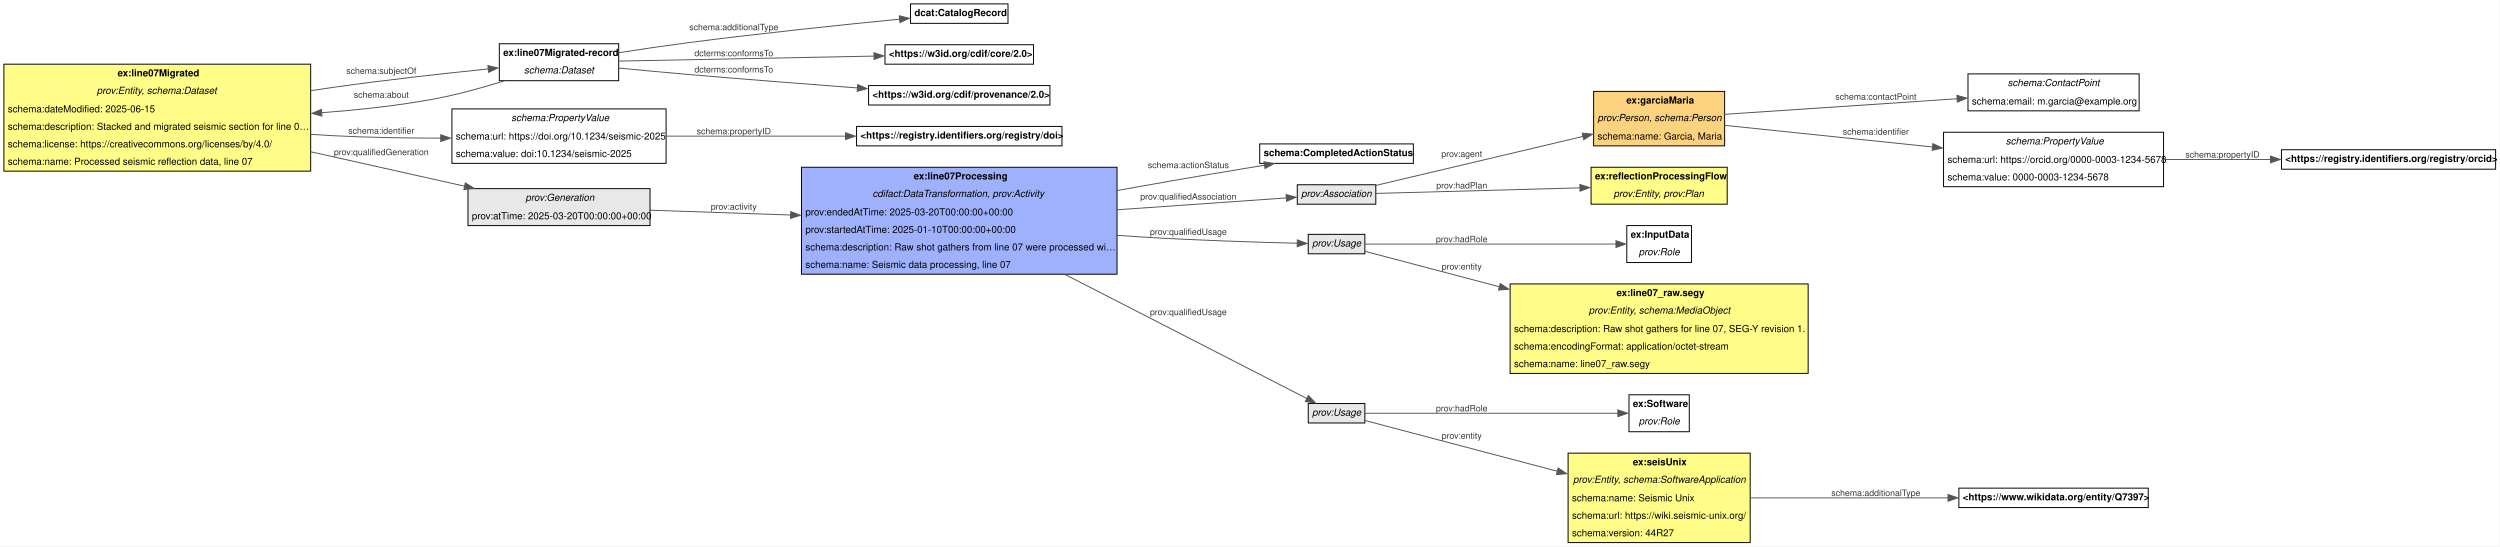
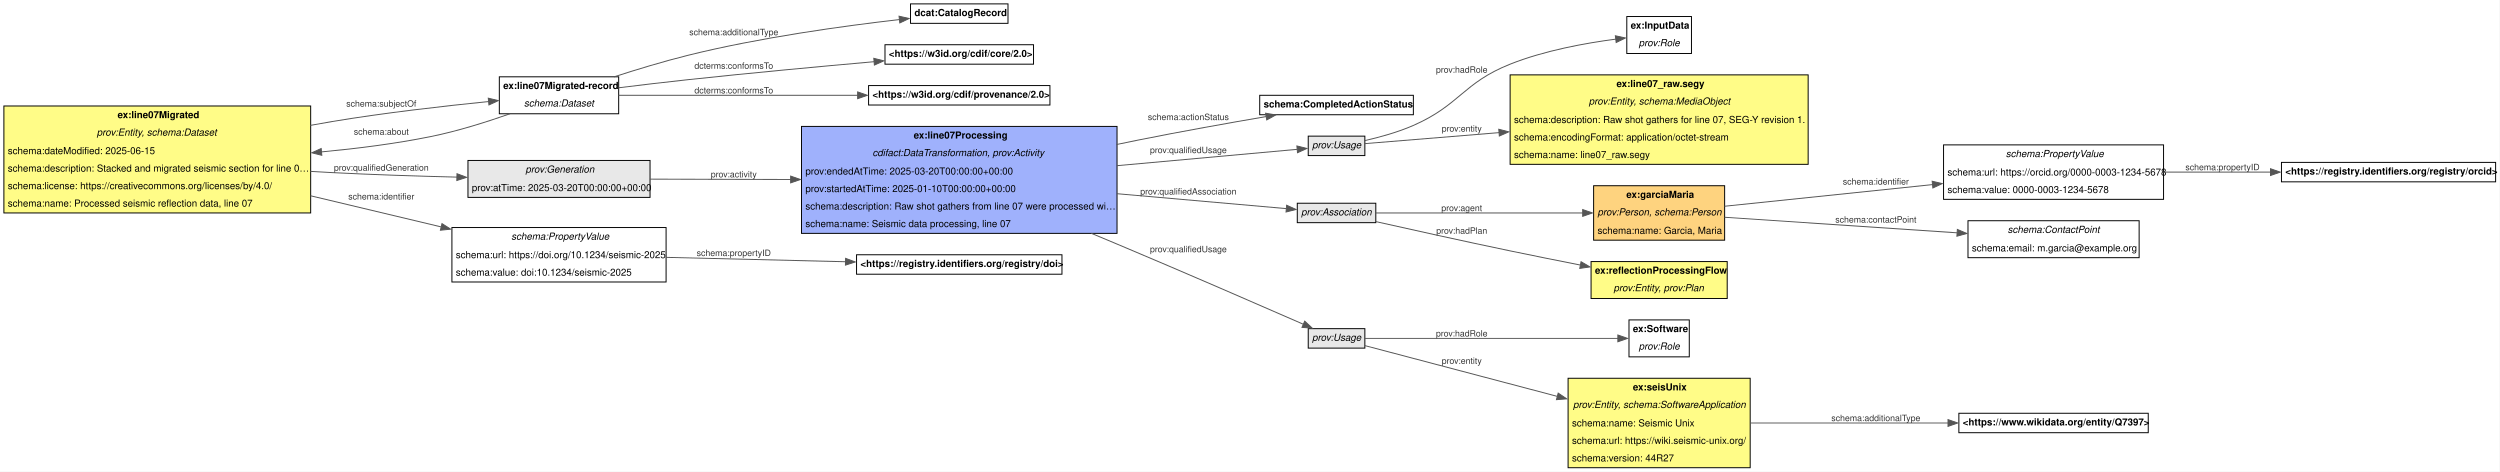
- <svg xmlns="http://www.w3.org/2000/svg" xmlns:xlink="http://www.w3.org/1999/xlink" width="2571pt" height="562pt" viewBox="0.00 0.00 2571.00 562.00">
-   <g id="graph0" class="graph" transform="scale(1 1) rotate(0) translate(4 558)">
-     <polygon fill="white" stroke="none" points="-4,4 -4,-558 2566.5,-558 2566.5,4 -4,4" />
+ <svg xmlns="http://www.w3.org/2000/svg" xmlns:xlink="http://www.w3.org/1999/xlink" width="2571pt" height="485pt" viewBox="0.00 0.00 2571.00 485.00">
+   <g id="graph0" class="graph" transform="scale(1 1) rotate(0) translate(4 481)">
+     <polygon fill="white" stroke="none" points="-4,4 -4,-481 2566.5,-481 2566.5,4 -4,4" />
    <g id="node1" class="node">
-       <polygon fill="#ffffff" stroke="none" points="1291.5,-390 1291.5,-410 1449.5,-410 1449.5,-390 1291.5,-390" />
-       <text xml:space="preserve" text-anchor="start" x="1295.5" y="-397.5" font-family="Helvetica,sans-Serif" font-weight="bold" font-size="10.00">schema:CompletedActionStatus</text>
-       <polygon fill="none" stroke="black" points="1291.5,-390 1291.5,-410 1449.5,-410 1449.5,-390 1291.5,-390" />
+       <polygon fill="#ffffff" stroke="none" points="1291.5,-363 1291.5,-383 1449.5,-383 1449.5,-363 1291.5,-363" />
+       <text xml:space="preserve" text-anchor="start" x="1295.5" y="-370.5" font-family="Helvetica,sans-Serif" font-weight="bold" font-size="10.00">schema:CompletedActionStatus</text>
+       <polygon fill="none" stroke="black" points="1291.5,-363 1291.5,-383 1449.5,-383 1449.5,-363 1291.5,-363" />
    </g>
    <g id="node2" class="node">
-       <polygon fill="#ffffff" stroke="none" points="932.38,-534 932.38,-554 1032.62,-554 1032.62,-534 932.38,-534" />
-       <text xml:space="preserve" text-anchor="start" x="936.38" y="-541.5" font-family="Helvetica,sans-Serif" font-weight="bold" font-size="10.00">dcat:CatalogRecord</text>
-       <polygon fill="none" stroke="black" points="932.38,-534 932.38,-554 1032.62,-554 1032.62,-534 932.38,-534" />
+       <polygon fill="#ffffff" stroke="none" points="932.38,-457 932.38,-477 1032.62,-477 1032.62,-457 932.38,-457" />
+       <text xml:space="preserve" text-anchor="start" x="936.38" y="-464.5" font-family="Helvetica,sans-Serif" font-weight="bold" font-size="10.00">dcat:CatalogRecord</text>
+       <polygon fill="none" stroke="black" points="932.38,-457 932.38,-477 1032.62,-477 1032.62,-457 932.38,-457" />
    </g>
    <g id="node3" class="node">
-       <polygon fill="#ffffff" stroke="none" points="1669,-288 1669,-326 1735.5,-326 1735.5,-288 1669,-288" />
-       <text xml:space="preserve" text-anchor="start" x="1673" y="-313.5" font-family="Helvetica,sans-Serif" font-weight="bold" font-size="10.00">ex:InputData</text>
-       <text xml:space="preserve" text-anchor="start" x="1681.25" y="-295.5" font-family="Helvetica,sans-Serif" font-style="italic" font-size="10.00">prov:Role</text>
-       <polygon fill="none" stroke="black" points="1669,-288 1669,-326 1735.5,-326 1735.5,-288 1669,-288" />
+       <polygon fill="#ffffff" stroke="none" points="1669,-426 1669,-464 1735.5,-464 1735.5,-426 1669,-426" />
+       <text xml:space="preserve" text-anchor="start" x="1673" y="-451.5" font-family="Helvetica,sans-Serif" font-weight="bold" font-size="10.00">ex:InputData</text>
+       <text xml:space="preserve" text-anchor="start" x="1681.25" y="-433.5" font-family="Helvetica,sans-Serif" font-style="italic" font-size="10.00">prov:Role</text>
+       <polygon fill="none" stroke="black" points="1669,-426 1669,-464 1735.5,-464 1735.5,-426 1669,-426" />
    </g>
    <g id="node4" class="node">
      <polygon fill="#ffffff" stroke="none" points="1671.25,-114 1671.25,-152 1733.25,-152 1733.25,-114 1671.25,-114" />
      <text xml:space="preserve" text-anchor="start" x="1675.25" y="-139.5" font-family="Helvetica,sans-Serif" font-weight="bold" font-size="10.00">ex:Software</text>
      <text xml:space="preserve" text-anchor="start" x="1681.25" y="-121.5" font-family="Helvetica,sans-Serif" font-style="italic" font-size="10.00">prov:Role</text>
      <polygon fill="none" stroke="black" points="1671.25,-114 1671.25,-152 1733.25,-152 1733.25,-114 1671.25,-114" />
    </g>
    <g id="node5" class="node">
-       <polygon fill="#fed37f" stroke="none" points="1634.88,-408 1634.88,-464 1769.62,-464 1769.62,-408 1634.88,-408" />
-       <text xml:space="preserve" text-anchor="start" x="1668.5" y="-451.5" font-family="Helvetica,sans-Serif" font-weight="bold" font-size="10.00">ex:garciaMaria</text>
-       <text xml:space="preserve" text-anchor="start" x="1638.88" y="-433.5" font-family="Helvetica,sans-Serif" font-style="italic" font-size="10.00">prov:Person, schema:Person</text>
-       <text xml:space="preserve" text-anchor="start" x="1638.88" y="-414.5" font-family="Helvetica,sans-Serif" font-size="10.00">schema:name: Garcia, Maria</text>
-       <polygon fill="none" stroke="black" points="1634.88,-408 1634.88,-464 1769.62,-464 1769.62,-408 1634.88,-408" />
-     </g>
-     <g id="node17" class="node">
-       <polygon fill="#ffffff" stroke="none" points="2019.88,-444 2019.88,-482 2195.88,-482 2195.88,-444 2019.88,-444" />
-       <text xml:space="preserve" text-anchor="start" x="2060.62" y="-469.5" font-family="Helvetica,sans-Serif" font-style="italic" font-size="10.00">schema:ContactPoint</text>
-       <text xml:space="preserve" text-anchor="start" x="2023.88" y="-450.5" font-family="Helvetica,sans-Serif" font-size="10.00">schema:email: m.garcia@example.org</text>
-       <polygon fill="none" stroke="black" points="2019.88,-444 2019.88,-482 2195.88,-482 2195.88,-444 2019.88,-444" />
-     </g>
-     <g id="edge1" class="edge">
-       <path fill="none" stroke="#555555" d="M1769.45,-440.43C1834.54,-444.78 1934.67,-451.48 2008.97,-456.45" />
-       <polygon fill="#555555" stroke="#555555" points="2008.47,-459.93 2018.69,-457.1 2008.94,-452.94 2008.47,-459.93" />
-       <text xml:space="preserve" text-anchor="middle" x="1925.12" y="-455.45" font-family="Helvetica,sans-Serif" font-size="9.00" fill="#333333">schema:contactPoint</text>
-     </g>
-     <g id="node18" class="node">
-       <polygon fill="#ffffff" stroke="none" points="1994.75,-366 1994.75,-422 2221,-422 2221,-366 1994.75,-366" />
-       <text xml:space="preserve" text-anchor="start" x="2058.75" y="-409.5" font-family="Helvetica,sans-Serif" font-style="italic" font-size="10.00">schema:PropertyValue</text>
-       <text xml:space="preserve" text-anchor="start" x="1998.75" y="-390.5" font-family="Helvetica,sans-Serif" font-size="10.00">schema:url: https://orcid.org/0000-0003-1234-5678</text>
-       <text xml:space="preserve" text-anchor="start" x="1998.75" y="-372.5" font-family="Helvetica,sans-Serif" font-size="10.00">schema:value: 0000-0003-1234-5678</text>
-       <polygon fill="none" stroke="black" points="1994.75,-366 1994.75,-422 2221,-422 2221,-366 1994.75,-366" />
-     </g>
-     <g id="edge2" class="edge">
-       <path fill="none" stroke="#555555" d="M1769.45,-429.11C1827.4,-423.08 1913.13,-414.16 1983.67,-406.82" />
-       <polygon fill="#555555" stroke="#555555" points="1983.76,-410.33 1993.35,-405.81 1983.04,-403.37 1983.76,-410.33" />
-       <text xml:space="preserve" text-anchor="middle" x="1925.12" y="-419.46" font-family="Helvetica,sans-Serif" font-size="9.00" fill="#333333">schema:identifier</text>
+       <polygon fill="#fed37f" stroke="none" points="1634.88,-234 1634.88,-290 1769.62,-290 1769.62,-234 1634.88,-234" />
+       <text xml:space="preserve" text-anchor="start" x="1668.5" y="-277.5" font-family="Helvetica,sans-Serif" font-weight="bold" font-size="10.00">ex:garciaMaria</text>
+       <text xml:space="preserve" text-anchor="start" x="1638.88" y="-259.5" font-family="Helvetica,sans-Serif" font-style="italic" font-size="10.00">prov:Person, schema:Person</text>
+       <text xml:space="preserve" text-anchor="start" x="1638.88" y="-240.5" font-family="Helvetica,sans-Serif" font-size="10.00">schema:name: Garcia, Maria</text>
+       <polygon fill="none" stroke="black" points="1634.88,-234 1634.88,-290 1769.62,-290 1769.62,-234 1634.88,-234" />
+     </g>
+     <g id="node20" class="node">
+       <polygon fill="#ffffff" stroke="none" points="1994.75,-276 1994.75,-332 2221,-332 2221,-276 1994.75,-276" />
+       <text xml:space="preserve" text-anchor="start" x="2058.75" y="-319.5" font-family="Helvetica,sans-Serif" font-style="italic" font-size="10.00">schema:PropertyValue</text>
+       <text xml:space="preserve" text-anchor="start" x="1998.75" y="-300.5" font-family="Helvetica,sans-Serif" font-size="10.00">schema:url: https://orcid.org/0000-0003-1234-5678</text>
+       <text xml:space="preserve" text-anchor="start" x="1998.75" y="-282.5" font-family="Helvetica,sans-Serif" font-size="10.00">schema:value: 0000-0003-1234-5678</text>
+       <polygon fill="none" stroke="black" points="1994.75,-276 1994.75,-332 2221,-332 2221,-276 1994.75,-276" />
+     </g>
+     <g id="edge11" class="edge">
+       <path fill="none" stroke="#555555" d="M1769.45,-268.89C1827.4,-274.92 1913.13,-283.84 1983.67,-291.18" />
+       <polygon fill="#555555" stroke="#555555" points="1983.04,-294.63 1993.35,-292.19 1983.76,-287.67 1983.04,-294.63" />
+       <text xml:space="preserve" text-anchor="middle" x="1925.12" y="-291.17" font-family="Helvetica,sans-Serif" font-size="9.00" fill="#333333">schema:identifier</text>
+     </g>
+     <g id="node23" class="node">
+       <polygon fill="#ffffff" stroke="none" points="2019.88,-216 2019.88,-254 2195.88,-254 2195.88,-216 2019.88,-216" />
+       <text xml:space="preserve" text-anchor="start" x="2060.62" y="-241.5" font-family="Helvetica,sans-Serif" font-style="italic" font-size="10.00">schema:ContactPoint</text>
+       <text xml:space="preserve" text-anchor="start" x="2023.88" y="-222.5" font-family="Helvetica,sans-Serif" font-size="10.00">schema:email: m.garcia@example.org</text>
+       <polygon fill="none" stroke="black" points="2019.88,-216 2019.88,-254 2195.88,-254 2195.88,-216 2019.88,-216" />
+     </g>
+     <g id="edge10" class="edge">
+       <path fill="none" stroke="#555555" d="M1769.45,-257.57C1834.54,-253.22 1934.67,-246.52 2008.97,-241.55" />
+       <polygon fill="#555555" stroke="#555555" points="2008.94,-245.06 2018.69,-240.9 2008.47,-238.07 2008.94,-245.06" />
+       <text xml:space="preserve" text-anchor="middle" x="1925.12" y="-252.07" font-family="Helvetica,sans-Serif" font-size="9.00" fill="#333333">schema:contactPoint</text>
    </g>
    <g id="node6" class="node">
-       <polygon fill="#fffc87" stroke="none" points="0,-382 0,-492 315.5,-492 315.5,-382 0,-382" />
-       <text xml:space="preserve" text-anchor="start" x="116.88" y="-479.5" font-family="Helvetica,sans-Serif" font-weight="bold" font-size="10.00">ex:line07Migrated</text>
-       <text xml:space="preserve" text-anchor="start" x="95.5" y="-461.5" font-family="Helvetica,sans-Serif" font-style="italic" font-size="10.00">prov:Entity, schema:Dataset</text>
-       <text xml:space="preserve" text-anchor="start" x="4" y="-442.5" font-family="Helvetica,sans-Serif" font-size="10.00">schema:dateModified: 2025-06-15</text>
+       <polygon fill="#fffc87" stroke="none" points="0,-262 0,-372 315.5,-372 315.5,-262 0,-262" />
+       <text xml:space="preserve" text-anchor="start" x="116.88" y="-359.5" font-family="Helvetica,sans-Serif" font-weight="bold" font-size="10.00">ex:line07Migrated</text>
+       <text xml:space="preserve" text-anchor="start" x="95.5" y="-341.5" font-family="Helvetica,sans-Serif" font-style="italic" font-size="10.00">prov:Entity, schema:Dataset</text>
+       <text xml:space="preserve" text-anchor="start" x="4" y="-322.5" font-family="Helvetica,sans-Serif" font-size="10.00">schema:dateModified: 2025-06-15</text>
      <g id="a_node6_0">
        <a xlink:href="#" xlink:title="Stacked and migrated seismic section for line 07. The minimal scenario of the provenance-approach comparison (implementationTesting/APPROACHES.md), based on examples/exampleCdifProvenance.json.">
-           <text xml:space="preserve" text-anchor="start" x="4" y="-424.5" font-family="Helvetica,sans-Serif" font-size="10.00">schema:description: Stacked and migrated seismic section for line 0…</text>
+           <text xml:space="preserve" text-anchor="start" x="4" y="-304.5" font-family="Helvetica,sans-Serif" font-size="10.00">schema:description: Stacked and migrated seismic section for line 0…</text>
        </a>
      </g>
-       <text xml:space="preserve" text-anchor="start" x="4" y="-406.5" font-family="Helvetica,sans-Serif" font-size="10.00">schema:license: https://creativecommons.org/licenses/by/4.0/</text>
-       <text xml:space="preserve" text-anchor="start" x="4" y="-388.5" font-family="Helvetica,sans-Serif" font-size="10.00">schema:name: Processed seismic reflection data, line 07</text>
-       <polygon fill="none" stroke="black" points="0,-382 0,-492 315.5,-492 315.5,-382 0,-382" />
+       <text xml:space="preserve" text-anchor="start" x="4" y="-286.5" font-family="Helvetica,sans-Serif" font-size="10.00">schema:license: https://creativecommons.org/licenses/by/4.0/</text>
+       <text xml:space="preserve" text-anchor="start" x="4" y="-268.5" font-family="Helvetica,sans-Serif" font-size="10.00">schema:name: Processed seismic reflection data, line 07</text>
+       <polygon fill="none" stroke="black" points="0,-262 0,-372 315.5,-372 315.5,-262 0,-262" />
    </g>
    <g id="node7" class="node">
-       <polygon fill="#ffffff" stroke="none" points="509.5,-475 509.5,-513 632.25,-513 632.25,-475 509.5,-475" />
-       <text xml:space="preserve" text-anchor="start" x="513.5" y="-500.5" font-family="Helvetica,sans-Serif" font-weight="bold" font-size="10.00">ex:line07Migrated-record</text>
-       <text xml:space="preserve" text-anchor="start" x="534.88" y="-482.5" font-family="Helvetica,sans-Serif" font-style="italic" font-size="10.00">schema:Dataset</text>
-       <polygon fill="none" stroke="black" points="509.5,-475 509.5,-513 632.25,-513 632.25,-475 509.5,-475" />
-     </g>
-     <g id="edge4" class="edge">
-       <path fill="none" stroke="#555555" d="M315.13,-464.68C322.68,-465.84 330.17,-466.96 337.5,-468 391.22,-475.66 452.2,-482.41 498.2,-487.11" />
-       <polygon fill="#555555" stroke="#555555" points="497.76,-490.58 508.06,-488.11 498.46,-483.62 497.76,-490.58" />
-       <text xml:space="preserve" text-anchor="middle" x="388.12" y="-482.03" font-family="Helvetica,sans-Serif" font-size="9.00" fill="#333333">schema:subjectOf</text>
+       <polygon fill="#ffffff" stroke="none" points="509.5,-364 509.5,-402 632.25,-402 632.25,-364 509.5,-364" />
+       <text xml:space="preserve" text-anchor="start" x="513.5" y="-389.5" font-family="Helvetica,sans-Serif" font-weight="bold" font-size="10.00">ex:line07Migrated-record</text>
+       <text xml:space="preserve" text-anchor="start" x="534.88" y="-371.5" font-family="Helvetica,sans-Serif" font-style="italic" font-size="10.00">schema:Dataset</text>
+       <polygon fill="none" stroke="black" points="509.5,-364 509.5,-402 632.25,-402 632.25,-364 509.5,-364" />
+     </g>
+     <g id="edge13" class="edge">
+       <path fill="none" stroke="#555555" d="M315.04,-352.04C322.62,-353.44 330.14,-354.77 337.5,-356 391.24,-364.96 452.45,-371.94 498.56,-376.56" />
+       <polygon fill="#555555" stroke="#555555" points="498.15,-380.04 508.44,-377.54 498.83,-373.07 498.15,-380.04" />
+       <text xml:space="preserve" text-anchor="middle" x="388.12" y="-371.32" font-family="Helvetica,sans-Serif" font-size="9.00" fill="#333333">schema:subjectOf</text>
+     </g>
+     <g id="node18" class="node">
+       <polygon fill="#e8e8e8" stroke="none" points="477.25,-278 477.25,-316 664.5,-316 664.5,-278 477.25,-278" />
+       <text xml:space="preserve" text-anchor="start" x="536.38" y="-303.5" font-family="Helvetica,sans-Serif" font-style="italic" font-size="10.00">prov:Generation</text>
+       <text xml:space="preserve" text-anchor="start" x="481.25" y="-284.5" font-family="Helvetica,sans-Serif" font-size="10.00">prov:atTime: 2025-03-20T00:00:00+00:00</text>
+       <polygon fill="none" stroke="black" points="477.25,-278 477.25,-316 664.5,-316 664.5,-278 477.25,-278" />
+     </g>
+     <g id="edge14" class="edge">
+       <path fill="none" stroke="#555555" d="M315.18,-304.76C322.73,-304.3 330.2,-303.88 337.5,-303.5 379.5,-301.33 425.81,-299.85 465.97,-298.85" />
+       <polygon fill="#555555" stroke="#555555" points="465.97,-302.36 475.88,-298.62 465.8,-295.36 465.97,-302.36" />
+       <text xml:space="preserve" text-anchor="middle" x="388.12" y="-305.45" font-family="Helvetica,sans-Serif" font-size="9.00" fill="#333333">prov:qualifiedGeneration</text>
    </g>
    <g id="node19" class="node">
-       <polygon fill="#ffffff" stroke="none" points="460.75,-390 460.75,-446 681,-446 681,-390 460.75,-390" />
-       <text xml:space="preserve" text-anchor="start" x="521.75" y="-433.5" font-family="Helvetica,sans-Serif" font-style="italic" font-size="10.00">schema:PropertyValue</text>
-       <text xml:space="preserve" text-anchor="start" x="464.75" y="-414.5" font-family="Helvetica,sans-Serif" font-size="10.00">schema:url: https://doi.org/10.1234/seismic-2025</text>
-       <text xml:space="preserve" text-anchor="start" x="464.75" y="-396.5" font-family="Helvetica,sans-Serif" font-size="10.00">schema:value: doi:10.1234/seismic-2025</text>
-       <polygon fill="none" stroke="black" points="460.75,-390 460.75,-446 681,-446 681,-390 460.75,-390" />
-     </g>
-     <g id="edge3" class="edge">
-       <path fill="none" stroke="#555555" d="M315.14,-419.89C322.69,-419.36 330.18,-418.89 337.5,-418.5 373.92,-416.58 413.59,-415.96 449.68,-415.95" />
-       <polygon fill="#555555" stroke="#555555" points="449.24,-419.45 459.25,-415.96 449.25,-412.45 449.24,-419.45" />
-       <text xml:space="preserve" text-anchor="middle" x="388.12" y="-420.45" font-family="Helvetica,sans-Serif" font-size="9.00" fill="#333333">schema:identifier</text>
-     </g>
-     <g id="node20" class="node">
-       <polygon fill="#e8e8e8" stroke="none" points="477.25,-326 477.25,-364 664.5,-364 664.5,-326 477.25,-326" />
-       <text xml:space="preserve" text-anchor="start" x="536.38" y="-351.5" font-family="Helvetica,sans-Serif" font-style="italic" font-size="10.00">prov:Generation</text>
-       <text xml:space="preserve" text-anchor="start" x="481.25" y="-332.5" font-family="Helvetica,sans-Serif" font-size="10.00">prov:atTime: 2025-03-20T00:00:00+00:00</text>
-       <polygon fill="none" stroke="black" points="477.25,-326 477.25,-364 664.5,-364 664.5,-326 477.25,-326" />
-     </g>
-     <g id="edge5" class="edge">
-       <path fill="none" stroke="#555555" d="M315.35,-401.96C368.71,-390.02 426.75,-377.03 473.9,-366.48" />
-       <polygon fill="#555555" stroke="#555555" points="474.56,-369.92 483.55,-364.32 473.03,-363.09 474.56,-369.92" />
-       <text xml:space="preserve" text-anchor="middle" x="388.12" y="-398.46" font-family="Helvetica,sans-Serif" font-size="9.00" fill="#333333">prov:qualifiedGeneration</text>
-     </g>
-     <g id="edge9" class="edge">
-       <path fill="none" stroke="#555555" d="M632.18,-503.77C654.41,-507.22 679.82,-510.99 703,-514 778.12,-523.77 864.93,-532.76 921.4,-538.3" />
-       <polygon fill="#555555" stroke="#555555" points="920.82,-541.76 931.12,-539.25 921.5,-534.79 920.82,-541.76" />
-       <text xml:space="preserve" text-anchor="middle" x="750.62" y="-526.98" font-family="Helvetica,sans-Serif" font-size="9.00" fill="#333333">schema:additionalType</text>
-     </g>
-     <g id="edge8" class="edge">
-       <path fill="none" stroke="#555555" d="M515.33,-475.07C492.02,-467.74 464.33,-460.04 438.75,-455.5 402.78,-449.11 363.85,-444.88 326.79,-442.09" />
-       <polygon fill="#555555" stroke="#555555" points="327.09,-438.6 316.87,-441.37 326.59,-445.58 327.09,-438.6" />
-       <text xml:space="preserve" text-anchor="middle" x="388.12" y="-457.45" font-family="Helvetica,sans-Serif" font-size="9.00" fill="#333333">schema:about</text>
+       <polygon fill="#ffffff" stroke="none" points="460.75,-191 460.75,-247 681,-247 681,-191 460.75,-191" />
+       <text xml:space="preserve" text-anchor="start" x="521.75" y="-234.5" font-family="Helvetica,sans-Serif" font-style="italic" font-size="10.00">schema:PropertyValue</text>
+       <text xml:space="preserve" text-anchor="start" x="464.75" y="-215.5" font-family="Helvetica,sans-Serif" font-size="10.00">schema:url: https://doi.org/10.1234/seismic-2025</text>
+       <text xml:space="preserve" text-anchor="start" x="464.75" y="-197.5" font-family="Helvetica,sans-Serif" font-size="10.00">schema:value: doi:10.1234/seismic-2025</text>
+       <polygon fill="none" stroke="black" points="460.75,-191 460.75,-247 681,-247 681,-191 460.75,-191" />
+     </g>
+     <g id="edge12" class="edge">
+       <path fill="none" stroke="#555555" d="M315.35,-279.67C359.93,-269.04 407.77,-257.64 449.8,-247.62" />
+       <polygon fill="#555555" stroke="#555555" points="450.54,-251.04 459.46,-245.32 448.92,-244.23 450.54,-251.04" />
+       <text xml:space="preserve" text-anchor="middle" x="388.12" y="-275.82" font-family="Helvetica,sans-Serif" font-size="9.00" fill="#333333">schema:identifier</text>
+     </g>
+     <g id="edge18" class="edge">
+       <path fill="none" stroke="#555555" d="M627.3,-401.92C650.51,-409.42 677.89,-417.74 703,-424 777.06,-442.46 864.28,-454.39 921.12,-460.89" />
+       <polygon fill="#555555" stroke="#555555" points="920.58,-464.35 930.91,-461.99 921.36,-457.4 920.58,-464.35" />
+       <text xml:space="preserve" text-anchor="middle" x="750.62" y="-444.79" font-family="Helvetica,sans-Serif" font-size="9.00" fill="#333333">schema:additionalType</text>
+     </g>
+     <g id="edge17" class="edge">
+       <path fill="none" stroke="#555555" d="M520.47,-364.01C496.2,-355.46 466.32,-346.05 438.75,-340.5 402.78,-333.26 363.77,-328.25 326.62,-324.78" />
+       <polygon fill="#555555" stroke="#555555" points="326.94,-321.29 316.66,-323.88 326.31,-328.26 326.94,-321.29" />
+       <text xml:space="preserve" text-anchor="middle" x="388.12" y="-342.45" font-family="Helvetica,sans-Serif" font-size="9.00" fill="#333333">schema:about</text>
    </g>
    <g id="node14" class="node">
-       <polygon fill="#ffffff" stroke="none" points="906.12,-492 906.12,-512 1058.88,-512 1058.88,-492 906.12,-492" />
-       <text xml:space="preserve" text-anchor="start" x="910.12" y="-499.5" font-family="Helvetica,sans-Serif" font-weight="bold" font-size="10.00">&lt;https://w3id.org/cdif/core/2.0&gt;</text>
-       <polygon fill="none" stroke="black" points="906.12,-492 906.12,-512 1058.88,-512 1058.88,-492 906.12,-492" />
-     </g>
-     <g id="edge6" class="edge">
-       <path fill="none" stroke="#555555" d="M631.88,-495.17C701.24,-496.53 815.98,-498.77 894.98,-500.31" />
-       <polygon fill="#555555" stroke="#555555" points="894.79,-503.81 904.86,-500.5 894.93,-496.81 894.79,-503.81" />
-       <text xml:space="preserve" text-anchor="middle" x="750.62" y="-500.19" font-family="Helvetica,sans-Serif" font-size="9.00" fill="#333333">dcterms:conformsTo</text>
+       <polygon fill="#ffffff" stroke="none" points="906.12,-415 906.12,-435 1058.88,-435 1058.88,-415 906.12,-415" />
+       <text xml:space="preserve" text-anchor="start" x="910.12" y="-422.5" font-family="Helvetica,sans-Serif" font-weight="bold" font-size="10.00">&lt;https://w3id.org/cdif/core/2.0&gt;</text>
+       <polygon fill="none" stroke="black" points="906.12,-415 906.12,-435 1058.88,-435 1058.88,-415 906.12,-415" />
+     </g>
+     <g id="edge15" class="edge">
+       <path fill="none" stroke="#555555" d="M632.22,-390.73C654.45,-393.48 679.86,-396.51 703,-399 767.23,-405.92 839.92,-412.67 894.92,-417.55" />
+       <polygon fill="#555555" stroke="#555555" points="894.61,-421.04 904.88,-418.43 895.22,-414.07 894.61,-421.04" />
+       <text xml:space="preserve" text-anchor="middle" x="750.62" y="-410.26" font-family="Helvetica,sans-Serif" font-size="9.00" fill="#333333">dcterms:conformsTo</text>
    </g>
    <g id="node15" class="node">
-       <polygon fill="#ffffff" stroke="none" points="889.25,-450 889.25,-470 1075.75,-470 1075.75,-450 889.25,-450" />
-       <text xml:space="preserve" text-anchor="start" x="893.25" y="-457.5" font-family="Helvetica,sans-Serif" font-weight="bold" font-size="10.00">&lt;https://w3id.org/cdif/provenance/2.0&gt;</text>
-       <polygon fill="none" stroke="black" points="889.25,-450 889.25,-470 1075.75,-470 1075.75,-450 889.25,-450" />
-     </g>
-     <g id="edge7" class="edge">
-       <path fill="none" stroke="#555555" d="M632.24,-488.02C654.47,-485.87 679.87,-483.49 703,-481.5 760.84,-476.51 825.49,-471.49 877.93,-467.55" />
-       <polygon fill="#555555" stroke="#555555" points="878.05,-471.05 887.76,-466.81 877.52,-464.07 878.05,-471.05" />
-       <text xml:space="preserve" text-anchor="middle" x="750.62" y="-483.45" font-family="Helvetica,sans-Serif" font-size="9.00" fill="#333333">dcterms:conformsTo</text>
+       <polygon fill="#ffffff" stroke="none" points="889.25,-373 889.25,-393 1075.75,-393 1075.75,-373 889.25,-373" />
+       <text xml:space="preserve" text-anchor="start" x="893.25" y="-380.5" font-family="Helvetica,sans-Serif" font-weight="bold" font-size="10.00">&lt;https://w3id.org/cdif/provenance/2.0&gt;</text>
+       <polygon fill="none" stroke="black" points="889.25,-373 889.25,-393 1075.75,-393 1075.75,-373 889.25,-373" />
+     </g>
+     <g id="edge16" class="edge">
+       <path fill="none" stroke="#555555" d="M631.88,-383C696.48,-383 800.43,-383 878.22,-383" />
+       <polygon fill="#555555" stroke="#555555" points="877.99,-386.5 887.99,-383 877.99,-379.5 877.99,-386.5" />
+       <text xml:space="preserve" text-anchor="middle" x="750.62" y="-384.95" font-family="Helvetica,sans-Serif" font-size="9.00" fill="#333333">dcterms:conformsTo</text>
    </g>
    <g id="node8" class="node">
-       <polygon fill="#9fb1fc" stroke="none" points="820.25,-276 820.25,-386 1144.75,-386 1144.75,-276 820.25,-276" />
-       <text xml:space="preserve" text-anchor="start" x="935.62" y="-373.5" font-family="Helvetica,sans-Serif" font-weight="bold" font-size="10.00">ex:line07Processing</text>
-       <text xml:space="preserve" text-anchor="start" x="893.25" y="-355.5" font-family="Helvetica,sans-Serif" font-style="italic" font-size="10.00">cdifact:DataTransformation, prov:Activity</text>
-       <text xml:space="preserve" text-anchor="start" x="824.25" y="-336.5" font-family="Helvetica,sans-Serif" font-size="10.00">prov:endedAtTime: 2025-03-20T00:00:00+00:00</text>
-       <text xml:space="preserve" text-anchor="start" x="824.25" y="-318.5" font-family="Helvetica,sans-Serif" font-size="10.00">prov:startedAtTime: 2025-01-10T00:00:00+00:00</text>
+       <polygon fill="#9fb1fc" stroke="none" points="820.25,-241 820.25,-351 1144.75,-351 1144.75,-241 820.25,-241" />
+       <text xml:space="preserve" text-anchor="start" x="935.62" y="-338.5" font-family="Helvetica,sans-Serif" font-weight="bold" font-size="10.00">ex:line07Processing</text>
+       <text xml:space="preserve" text-anchor="start" x="893.25" y="-320.5" font-family="Helvetica,sans-Serif" font-style="italic" font-size="10.00">cdifact:DataTransformation, prov:Activity</text>
+       <text xml:space="preserve" text-anchor="start" x="824.25" y="-301.5" font-family="Helvetica,sans-Serif" font-size="10.00">prov:endedAtTime: 2025-03-20T00:00:00+00:00</text>
+       <text xml:space="preserve" text-anchor="start" x="824.25" y="-283.5" font-family="Helvetica,sans-Serif" font-size="10.00">prov:startedAtTime: 2025-01-10T00:00:00+00:00</text>
      <g id="a_node8_1">
        <a xlink:href="#" xlink:title="Raw shot gathers from line 07 were processed with a standard reflection flow: deconvolution, stacking and migration.">
-           <text xml:space="preserve" text-anchor="start" x="824.25" y="-300.5" font-family="Helvetica,sans-Serif" font-size="10.00">schema:description: Raw shot gathers from line 07 were processed wi…</text>
+           <text xml:space="preserve" text-anchor="start" x="824.25" y="-265.5" font-family="Helvetica,sans-Serif" font-size="10.00">schema:description: Raw shot gathers from line 07 were processed wi…</text>
        </a>
      </g>
-       <text xml:space="preserve" text-anchor="start" x="824.25" y="-282.5" font-family="Helvetica,sans-Serif" font-size="10.00">schema:name: Seismic data processing, line 07</text>
-       <polygon fill="none" stroke="black" points="820.25,-276 820.25,-386 1144.75,-386 1144.75,-276 820.25,-276" />
-     </g>
-     <g id="edge10" class="edge">
-       <path fill="none" stroke="#555555" d="M1144.36,-361.94C1151.92,-363.32 1159.42,-364.69 1166.75,-366 1209.76,-373.71 1257.99,-381.82 1296.63,-388.19" />
-       <polygon fill="#555555" stroke="#555555" points="1295.84,-391.61 1306.28,-389.77 1296.98,-384.7 1295.84,-391.61" />
-       <text xml:space="preserve" text-anchor="middle" x="1218.12" y="-385.13" font-family="Helvetica,sans-Serif" font-size="9.00" fill="#333333">schema:actionStatus</text>
+       <text xml:space="preserve" text-anchor="start" x="824.25" y="-247.5" font-family="Helvetica,sans-Serif" font-size="10.00">schema:name: Seismic data processing, line 07</text>
+       <polygon fill="none" stroke="black" points="820.25,-241 820.25,-351 1144.75,-351 1144.75,-241 820.25,-241" />
+     </g>
+     <g id="edge19" class="edge">
+       <path fill="none" stroke="#555555" d="M1144.31,-332.4C1151.89,-333.99 1159.4,-335.53 1166.75,-337 1210.3,-345.73 1259.33,-354.47 1298.26,-361.15" />
+       <polygon fill="#555555" stroke="#555555" points="1297.55,-364.58 1307.99,-362.81 1298.72,-357.67 1297.55,-364.58" />
+       <text xml:space="preserve" text-anchor="middle" x="1218.12" y="-357.55" font-family="Helvetica,sans-Serif" font-size="9.00" fill="#333333">schema:actionStatus</text>
+     </g>
+     <g id="node17" class="node">
+       <polygon fill="#e8e8e8" stroke="none" points="1341.38,-321 1341.38,-341 1399.62,-341 1399.62,-321 1341.38,-321" />
+       <text xml:space="preserve" text-anchor="start" x="1345.38" y="-328.5" font-family="Helvetica,sans-Serif" font-style="italic" font-size="10.00">prov:Usage</text>
+       <polygon fill="none" stroke="black" points="1341.38,-321 1341.38,-341 1399.62,-341 1399.62,-321 1341.38,-321" />
+     </g>
+     <g id="edge21" class="edge">
+       <path fill="none" stroke="#555555" d="M1144.68,-310.62C1212.85,-316.8 1286.47,-323.47 1330.24,-327.44" />
+       <polygon fill="#555555" stroke="#555555" points="1329.72,-330.91 1339.99,-328.32 1330.35,-323.94 1329.72,-330.91" />
+       <text xml:space="preserve" text-anchor="middle" x="1218.12" y="-323.56" font-family="Helvetica,sans-Serif" font-size="9.00" fill="#333333">prov:qualifiedUsage</text>
    </g>
    <g id="node21" class="node">
-       <polygon fill="#e8e8e8" stroke="none" points="1330.12,-348 1330.12,-368 1410.88,-368 1410.88,-348 1330.12,-348" />
-       <text xml:space="preserve" text-anchor="start" x="1334.12" y="-355.5" font-family="Helvetica,sans-Serif" font-style="italic" font-size="10.00">prov:Association</text>
-       <polygon fill="none" stroke="black" points="1330.12,-348 1330.12,-368 1410.88,-368 1410.88,-348 1330.12,-348" />
-     </g>
-     <g id="edge11" class="edge">
-       <path fill="none" stroke="#555555" d="M1144.68,-342.27C1207.31,-346.65 1274.53,-351.36 1318.98,-354.47" />
-       <polygon fill="#555555" stroke="#555555" points="1318.6,-357.95 1328.82,-355.15 1319.09,-350.97 1318.6,-357.95" />
-       <text xml:space="preserve" text-anchor="middle" x="1218.12" y="-352.71" font-family="Helvetica,sans-Serif" font-size="9.00" fill="#333333">prov:qualifiedAssociation</text>
+       <polygon fill="#e8e8e8" stroke="none" points="1330.12,-252 1330.12,-272 1410.88,-272 1410.88,-252 1330.12,-252" />
+       <text xml:space="preserve" text-anchor="start" x="1334.12" y="-259.5" font-family="Helvetica,sans-Serif" font-style="italic" font-size="10.00">prov:Association</text>
+       <polygon fill="none" stroke="black" points="1330.12,-252 1330.12,-272 1410.88,-272 1410.88,-252 1330.12,-252" />
+     </g>
+     <g id="edge20" class="edge">
+       <path fill="none" stroke="#555555" d="M1144.68,-281.8C1207.31,-276.29 1274.53,-270.37 1318.98,-266.45" />
+       <polygon fill="#555555" stroke="#555555" points="1319.17,-269.95 1328.83,-265.58 1318.56,-262.97 1319.17,-269.95" />
+       <text xml:space="preserve" text-anchor="middle" x="1218.12" y="-280.95" font-family="Helvetica,sans-Serif" font-size="9.00" fill="#333333">prov:qualifiedAssociation</text>
    </g>
    <g id="node22" class="node">
-       <polygon fill="#e8e8e8" stroke="none" points="1341.38,-297 1341.38,-317 1399.62,-317 1399.62,-297 1341.38,-297" />
-       <text xml:space="preserve" text-anchor="start" x="1345.38" y="-304.5" font-family="Helvetica,sans-Serif" font-style="italic" font-size="10.00">prov:Usage</text>
-       <polygon fill="none" stroke="black" points="1341.38,-297 1341.38,-317 1399.62,-317 1399.62,-297 1341.38,-297" />
-     </g>
-     <g id="edge12" class="edge">
-       <path fill="none" stroke="#555555" d="M1144.36,-316.03C1151.92,-315.48 1159.42,-314.97 1166.75,-314.5 1223.54,-310.9 1289.4,-308.85 1330.26,-307.84" />
-       <polygon fill="#555555" stroke="#555555" points="1330.17,-311.34 1340.09,-307.6 1330.01,-304.34 1330.17,-311.34" />
-       <text xml:space="preserve" text-anchor="middle" x="1218.12" y="-316.45" font-family="Helvetica,sans-Serif" font-size="9.00" fill="#333333">prov:qualifiedUsage</text>
-     </g>
-     <g id="node23" class="node">
      <polygon fill="#e8e8e8" stroke="none" points="1341.38,-123 1341.38,-143 1399.62,-143 1399.62,-123 1341.38,-123" />
      <text xml:space="preserve" text-anchor="start" x="1345.38" y="-130.5" font-family="Helvetica,sans-Serif" font-style="italic" font-size="10.00">prov:Usage</text>
      <polygon fill="none" stroke="black" points="1341.38,-123 1341.38,-143 1399.62,-143 1399.62,-123 1341.38,-123" />
    </g>
-     <g id="edge13" class="edge">
-       <path fill="none" stroke="#555555" d="M1090.51,-276.11C1175.26,-232.64 1287.81,-174.9 1340.27,-148" />
-       <polygon fill="#555555" stroke="#555555" points="1341.58,-151.26 1348.88,-143.58 1338.38,-145.03 1341.58,-151.26" />
-       <text xml:space="preserve" text-anchor="middle" x="1218.12" y="-233.95" font-family="Helvetica,sans-Serif" font-size="9.00" fill="#333333">prov:qualifiedUsage</text>
+     <g id="edge22" class="edge">
+       <path fill="none" stroke="#555555" d="M1118.2,-241.09C1127.19,-237.36 1136.11,-233.63 1144.75,-230 1213.19,-201.23 1292.88,-166.55 1336.6,-147.43" />
+       <polygon fill="#555555" stroke="#555555" points="1337.77,-150.74 1345.52,-143.52 1334.96,-144.33 1337.77,-150.74" />
+       <text xml:space="preserve" text-anchor="middle" x="1218.12" y="-221.62" font-family="Helvetica,sans-Serif" font-size="9.00" fill="#333333">prov:qualifiedUsage</text>
    </g>
    <g id="node9" class="node">
-       <polygon fill="#fffc87" stroke="none" points="1549,-174 1549,-266 1855.5,-266 1855.5,-174 1549,-174" />
-       <text xml:space="preserve" text-anchor="start" x="1658.38" y="-253.5" font-family="Helvetica,sans-Serif" font-weight="bold" font-size="10.00">ex:line07_raw.segy</text>
-       <text xml:space="preserve" text-anchor="start" x="1629.88" y="-235.5" font-family="Helvetica,sans-Serif" font-style="italic" font-size="10.00">prov:Entity, schema:MediaObject</text>
-       <text xml:space="preserve" text-anchor="start" x="1553" y="-216.5" font-family="Helvetica,sans-Serif" font-size="10.00">schema:description: Raw shot gathers for line 07, SEG-Y revision 1.</text>
-       <text xml:space="preserve" text-anchor="start" x="1553" y="-198.5" font-family="Helvetica,sans-Serif" font-size="10.00">schema:encodingFormat: application/octet-stream</text>
-       <text xml:space="preserve" text-anchor="start" x="1553" y="-180.5" font-family="Helvetica,sans-Serif" font-size="10.00">schema:name: line07_raw.segy</text>
-       <polygon fill="none" stroke="black" points="1549,-174 1549,-266 1855.5,-266 1855.5,-174 1549,-174" />
+       <polygon fill="#fffc87" stroke="none" points="1549,-312 1549,-404 1855.5,-404 1855.5,-312 1549,-312" />
+       <text xml:space="preserve" text-anchor="start" x="1658.38" y="-391.5" font-family="Helvetica,sans-Serif" font-weight="bold" font-size="10.00">ex:line07_raw.segy</text>
+       <text xml:space="preserve" text-anchor="start" x="1629.88" y="-373.5" font-family="Helvetica,sans-Serif" font-style="italic" font-size="10.00">prov:Entity, schema:MediaObject</text>
+       <text xml:space="preserve" text-anchor="start" x="1553" y="-354.5" font-family="Helvetica,sans-Serif" font-size="10.00">schema:description: Raw shot gathers for line 07, SEG-Y revision 1.</text>
+       <text xml:space="preserve" text-anchor="start" x="1553" y="-336.5" font-family="Helvetica,sans-Serif" font-size="10.00">schema:encodingFormat: application/octet-stream</text>
+       <text xml:space="preserve" text-anchor="start" x="1553" y="-318.5" font-family="Helvetica,sans-Serif" font-size="10.00">schema:name: line07_raw.segy</text>
+       <polygon fill="none" stroke="black" points="1549,-312 1549,-404 1855.5,-404 1855.5,-312 1549,-312" />
    </g>
    <g id="node10" class="node">
-       <polygon fill="#fffc87" stroke="none" points="1632.25,-348 1632.25,-386 1772.25,-386 1772.25,-348 1632.25,-348" />
-       <text xml:space="preserve" text-anchor="start" x="1636.25" y="-373.5" font-family="Helvetica,sans-Serif" font-weight="bold" font-size="10.00">ex:reflectionProcessingFlow</text>
-       <text xml:space="preserve" text-anchor="start" x="1655.38" y="-355.5" font-family="Helvetica,sans-Serif" font-style="italic" font-size="10.00">prov:Entity, prov:Plan</text>
-       <polygon fill="none" stroke="black" points="1632.25,-348 1632.25,-386 1772.25,-386 1772.25,-348 1632.25,-348" />
+       <polygon fill="#fffc87" stroke="none" points="1632.25,-174 1632.25,-212 1772.25,-212 1772.25,-174 1632.25,-174" />
+       <text xml:space="preserve" text-anchor="start" x="1636.25" y="-199.5" font-family="Helvetica,sans-Serif" font-weight="bold" font-size="10.00">ex:reflectionProcessingFlow</text>
+       <text xml:space="preserve" text-anchor="start" x="1655.38" y="-181.5" font-family="Helvetica,sans-Serif" font-style="italic" font-size="10.00">prov:Entity, prov:Plan</text>
+       <polygon fill="none" stroke="black" points="1632.25,-174 1632.25,-212 1772.25,-212 1772.25,-174 1632.25,-174" />
    </g>
    <g id="node11" class="node">
      <polygon fill="#fffc87" stroke="none" points="1608.62,0 1608.62,-92 1795.88,-92 1795.88,0 1608.62,0" />
      <text xml:space="preserve" text-anchor="start" x="1675.25" y="-79.5" font-family="Helvetica,sans-Serif" font-weight="bold" font-size="10.00">ex:seisUnix</text>
      <text xml:space="preserve" text-anchor="start" x="1613.75" y="-61.5" font-family="Helvetica,sans-Serif" font-style="italic" font-size="10.00">prov:Entity, schema:SoftwareApplication</text>
      <text xml:space="preserve" text-anchor="start" x="1612.62" y="-42.5" font-family="Helvetica,sans-Serif" font-size="10.00">schema:name: Seismic Unix</text>
      <text xml:space="preserve" text-anchor="start" x="1612.62" y="-24.5" font-family="Helvetica,sans-Serif" font-size="10.00">schema:url: https://wiki.seismic-unix.org/</text>
      <text xml:space="preserve" text-anchor="start" x="1612.62" y="-6.5" font-family="Helvetica,sans-Serif" font-size="10.00">schema:version: 44R27</text>
      <polygon fill="none" stroke="black" points="1608.62,0 1608.62,-92 1795.88,-92 1795.88,0 1608.62,0" />
    </g>
    <g id="node16" class="node">
      <polygon fill="#ffffff" stroke="none" points="2010.5,-36 2010.5,-56 2205.25,-56 2205.25,-36 2010.5,-36" />
      <text xml:space="preserve" text-anchor="start" x="2014.5" y="-43.5" font-family="Helvetica,sans-Serif" font-weight="bold" font-size="10.00">&lt;https://www.wikidata.org/entity/Q7397&gt;</text>
      <polygon fill="none" stroke="black" points="2010.5,-36 2010.5,-56 2205.25,-56 2205.25,-36 2010.5,-36" />
    </g>
-     <g id="edge14" class="edge">
+     <g id="edge23" class="edge">
      <path fill="none" stroke="#555555" d="M1795.85,-46C1856.56,-46 1936.13,-46 1999.6,-46" />
      <polygon fill="#555555" stroke="#555555" points="1999.33,-49.5 2009.33,-46 1999.33,-42.5 1999.33,-49.5" />
      <text xml:space="preserve" text-anchor="middle" x="1925.12" y="-47.95" font-family="Helvetica,sans-Serif" font-size="9.00" fill="#333333">schema:additionalType</text>
    </g>
    <g id="node12" class="node">
-       <polygon fill="#ffffff" stroke="none" points="876.88,-408 876.88,-428 1088.12,-428 1088.12,-408 876.88,-408" />
-       <text xml:space="preserve" text-anchor="start" x="880.88" y="-415.5" font-family="Helvetica,sans-Serif" font-weight="bold" font-size="10.00">&lt;https://registry.identifiers.org/registry/doi&gt;</text>
-       <polygon fill="none" stroke="black" points="876.88,-408 876.88,-428 1088.12,-428 1088.12,-408 876.88,-408" />
+       <polygon fill="#ffffff" stroke="none" points="876.88,-199 876.88,-219 1088.12,-219 1088.12,-199 876.88,-199" />
+       <text xml:space="preserve" text-anchor="start" x="880.88" y="-206.5" font-family="Helvetica,sans-Serif" font-weight="bold" font-size="10.00">&lt;https://registry.identifiers.org/registry/doi&gt;</text>
+       <polygon fill="none" stroke="black" points="876.88,-199 876.88,-219 1088.12,-219 1088.12,-199 876.88,-199" />
    </g>
    <g id="node13" class="node">
-       <polygon fill="#ffffff" stroke="none" points="2342.25,-384 2342.25,-404 2562.5,-404 2562.5,-384 2342.25,-384" />
-       <text xml:space="preserve" text-anchor="start" x="2346.25" y="-391.5" font-family="Helvetica,sans-Serif" font-weight="bold" font-size="10.00">&lt;https://registry.identifiers.org/registry/orcid&gt;</text>
-       <polygon fill="none" stroke="black" points="2342.25,-384 2342.25,-404 2562.5,-404 2562.5,-384 2342.25,-384" />
-     </g>
-     <g id="edge15" class="edge">
-       <path fill="none" stroke="#555555" d="M2220.55,-394C2256.02,-394 2295.38,-394 2331.41,-394" />
-       <polygon fill="#555555" stroke="#555555" points="2330.97,-397.5 2340.97,-394 2330.97,-390.5 2330.97,-397.5" />
-       <text xml:space="preserve" text-anchor="middle" x="2281.62" y="-395.95" font-family="Helvetica,sans-Serif" font-size="9.00" fill="#333333">schema:propertyID</text>
-     </g>
-     <g id="edge16" class="edge">
-       <path fill="none" stroke="#555555" d="M680.84,-418C737.83,-418 807.61,-418 865.6,-418" />
-       <polygon fill="#555555" stroke="#555555" points="865.51,-421.5 875.51,-418 865.51,-414.5 865.51,-421.5" />
-       <text xml:space="preserve" text-anchor="middle" x="750.62" y="-419.95" font-family="Helvetica,sans-Serif" font-size="9.00" fill="#333333">schema:propertyID</text>
-     </g>
-     <g id="edge17" class="edge">
-       <path fill="none" stroke="#555555" d="M664.31,-341.84C707.2,-340.37 759.61,-338.58 809.38,-336.88" />
-       <polygon fill="#555555" stroke="#555555" points="809.23,-340.39 819.1,-336.55 808.99,-333.39 809.23,-340.39" />
-       <text xml:space="preserve" text-anchor="middle" x="750.62" y="-342.42" font-family="Helvetica,sans-Serif" font-size="9.00" fill="#333333">prov:activity</text>
-     </g>
-     <g id="edge18" class="edge">
-       <path fill="none" stroke="#555555" d="M1410.62,-367.25C1463.06,-379.66 1557.29,-401.95 1624.23,-417.78" />
-       <polygon fill="#555555" stroke="#555555" points="1623.13,-421.12 1633.67,-420.01 1624.74,-414.31 1623.13,-421.12" />
-       <text xml:space="preserve" text-anchor="middle" x="1499.25" y="-396.61" font-family="Helvetica,sans-Serif" font-size="9.00" fill="#333333">prov:agent</text>
-     </g>
-     <g id="edge19" class="edge">
-       <path fill="none" stroke="#555555" d="M1410.62,-359.07C1462.23,-360.48 1554.3,-362.99 1621.01,-364.81" />
-       <polygon fill="#555555" stroke="#555555" points="1620.72,-368.3 1630.81,-365.08 1620.91,-361.31 1620.72,-368.3" />
-       <text xml:space="preserve" text-anchor="middle" x="1499.25" y="-364.18" font-family="Helvetica,sans-Serif" font-size="9.00" fill="#333333">prov:hadPlan</text>
-     </g>
-     <g id="edge21" class="edge">
-       <path fill="none" stroke="#555555" d="M1399.61,-307C1457.33,-307 1589.5,-307 1658.13,-307" />
-       <polygon fill="#555555" stroke="#555555" points="1657.86,-310.5 1667.86,-307 1657.86,-303.5 1657.86,-310.5" />
-       <text xml:space="preserve" text-anchor="middle" x="1499.25" y="-308.95" font-family="Helvetica,sans-Serif" font-size="9.00" fill="#333333">prov:hadRole</text>
-     </g>
-     <g id="edge20" class="edge">
-       <path fill="none" stroke="#555555" d="M1399.61,-299.58C1431.09,-291.28 1484.7,-277.13 1538.08,-263.05" />
-       <polygon fill="#555555" stroke="#555555" points="1538.86,-266.46 1547.64,-260.53 1537.08,-259.69 1538.86,-266.46" />
-       <text xml:space="preserve" text-anchor="middle" x="1499.25" y="-280.81" font-family="Helvetica,sans-Serif" font-size="9.00" fill="#333333">prov:entity</text>
-     </g>
-     <g id="edge23" class="edge">
+       <polygon fill="#ffffff" stroke="none" points="2342.25,-294 2342.25,-314 2562.5,-314 2562.5,-294 2342.25,-294" />
+       <text xml:space="preserve" text-anchor="start" x="2346.25" y="-301.5" font-family="Helvetica,sans-Serif" font-weight="bold" font-size="10.00">&lt;https://registry.identifiers.org/registry/orcid&gt;</text>
+       <polygon fill="none" stroke="black" points="2342.25,-294 2342.25,-314 2562.5,-314 2562.5,-294 2342.25,-294" />
+     </g>
+     <g id="edge2" class="edge">
+       <path fill="none" stroke="#555555" d="M1399.26,-336.33C1414.48,-339.78 1433.45,-344.95 1449.5,-352 1497.43,-373.04 1500.38,-395.61 1549,-415 1584.17,-429.03 1626.61,-436.69 1657.74,-440.76" />
+       <polygon fill="#555555" stroke="#555555" points="1657.23,-444.22 1667.58,-441.96 1658.07,-437.27 1657.23,-444.22" />
+       <text xml:space="preserve" text-anchor="middle" x="1499.25" y="-406.2" font-family="Helvetica,sans-Serif" font-size="9.00" fill="#333333">prov:hadRole</text>
+     </g>
+     <g id="edge1" class="edge">
+       <path fill="none" stroke="#555555" d="M1399.61,-333.3C1431.02,-335.87 1484.48,-340.25 1537.75,-344.61" />
+       <polygon fill="#555555" stroke="#555555" points="1537.34,-348.09 1547.6,-345.42 1537.91,-341.11 1537.34,-348.09" />
+       <text xml:space="preserve" text-anchor="middle" x="1499.25" y="-345.64" font-family="Helvetica,sans-Serif" font-size="9.00" fill="#333333">prov:entity</text>
+     </g>
+     <g id="edge3" class="edge">
+       <path fill="none" stroke="#555555" d="M664.31,-296.77C707.2,-296.67 759.61,-296.54 809.38,-296.42" />
+       <polygon fill="#555555" stroke="#555555" points="809.11,-299.92 819.1,-296.4 809.1,-292.92 809.11,-299.92" />
+       <text xml:space="preserve" text-anchor="middle" x="750.62" y="-298.63" font-family="Helvetica,sans-Serif" font-size="9.00" fill="#333333">prov:activity</text>
+     </g>
+     <g id="edge4" class="edge">
+       <path fill="none" stroke="#555555" d="M680.84,-216.34C737.83,-214.95 807.61,-213.25 865.6,-211.83" />
+       <polygon fill="#555555" stroke="#555555" points="865.6,-215.33 875.51,-211.59 865.43,-208.33 865.6,-215.33" />
+       <text xml:space="preserve" text-anchor="middle" x="750.62" y="-217.72" font-family="Helvetica,sans-Serif" font-size="9.00" fill="#333333">schema:propertyID</text>
+     </g>
+     <g id="edge5" class="edge">
+       <path fill="none" stroke="#555555" d="M2220.55,-304C2256.02,-304 2295.38,-304 2331.41,-304" />
+       <polygon fill="#555555" stroke="#555555" points="2330.97,-307.5 2340.97,-304 2330.97,-300.5 2330.97,-307.5" />
+       <text xml:space="preserve" text-anchor="middle" x="2281.62" y="-305.95" font-family="Helvetica,sans-Serif" font-size="9.00" fill="#333333">schema:propertyID</text>
+     </g>
+     <g id="edge6" class="edge">
+       <path fill="none" stroke="#555555" d="M1410.62,-262C1462.95,-262 1556.9,-262 1623.81,-262" />
+       <polygon fill="#555555" stroke="#555555" points="1623.63,-265.5 1633.63,-262 1623.63,-258.5 1623.63,-265.5" />
+       <text xml:space="preserve" text-anchor="middle" x="1499.25" y="-263.95" font-family="Helvetica,sans-Serif" font-size="9.00" fill="#333333">prov:agent</text>
+     </g>
+     <g id="edge7" class="edge">
+       <path fill="none" stroke="#555555" d="M1410.58,-253.16C1446.51,-245.09 1501.28,-232.94 1549,-223 1572.46,-218.11 1598,-213 1621.33,-208.41" />
+       <polygon fill="#555555" stroke="#555555" points="1621.97,-211.85 1631.11,-206.49 1620.62,-204.98 1621.97,-211.85" />
+       <text xml:space="preserve" text-anchor="middle" x="1499.25" y="-240.64" font-family="Helvetica,sans-Serif" font-size="9.00" fill="#333333">prov:hadPlan</text>
+     </g>
+     <g id="edge9" class="edge">
      <path fill="none" stroke="#555555" d="M1399.61,-133C1457.92,-133 1592.21,-133 1660.21,-133" />
      <polygon fill="#555555" stroke="#555555" points="1659.8,-136.5 1669.8,-133 1659.8,-129.5 1659.8,-136.5" />
      <text xml:space="preserve" text-anchor="middle" x="1499.25" y="-134.95" font-family="Helvetica,sans-Serif" font-size="9.00" fill="#333333">prov:hadRole</text>
    </g>
-     <g id="edge22" class="edge">
+     <g id="edge8" class="edge">
      <path fill="none" stroke="#555555" d="M1399.61,-125.58C1443.08,-114.11 1528.77,-91.51 1597.75,-73.31" />
      <polygon fill="#555555" stroke="#555555" points="1598.43,-76.75 1607.21,-70.81 1596.64,-69.98 1598.43,-76.75" />
      <text xml:space="preserve" text-anchor="middle" x="1499.25" y="-106.81" font-family="Helvetica,sans-Serif" font-size="9.00" fill="#333333">prov:entity</text>
    </g>
  </g>
</svg>
